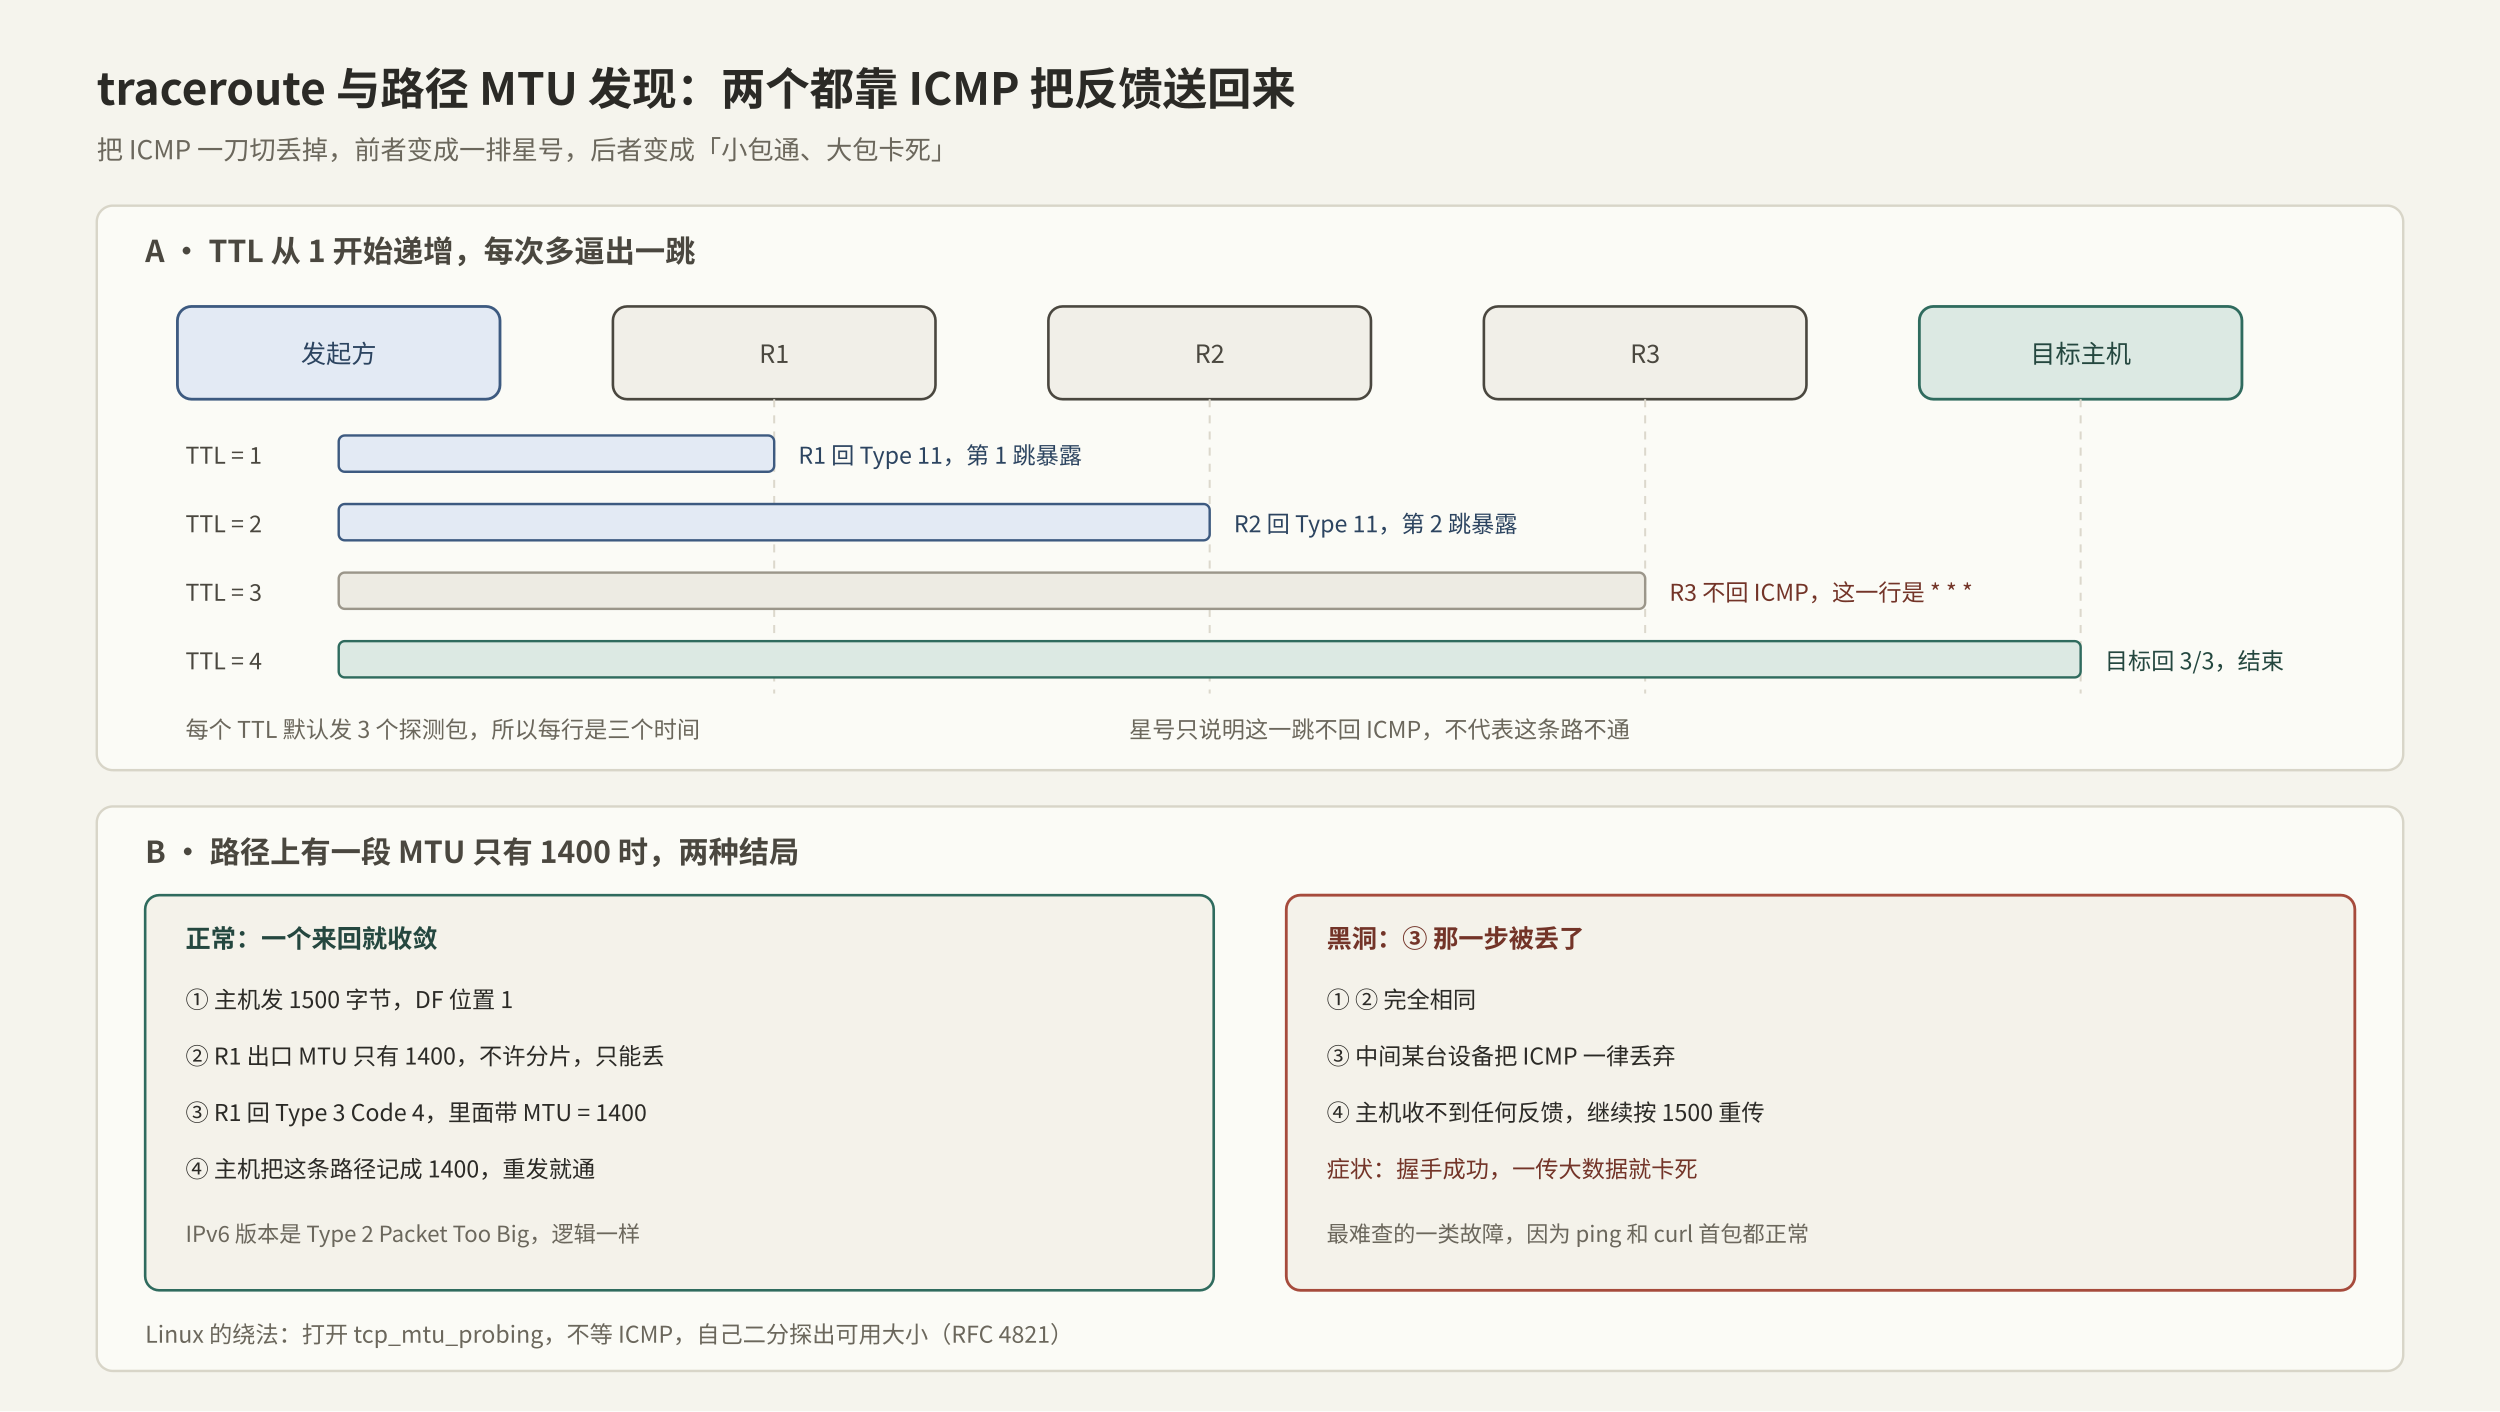
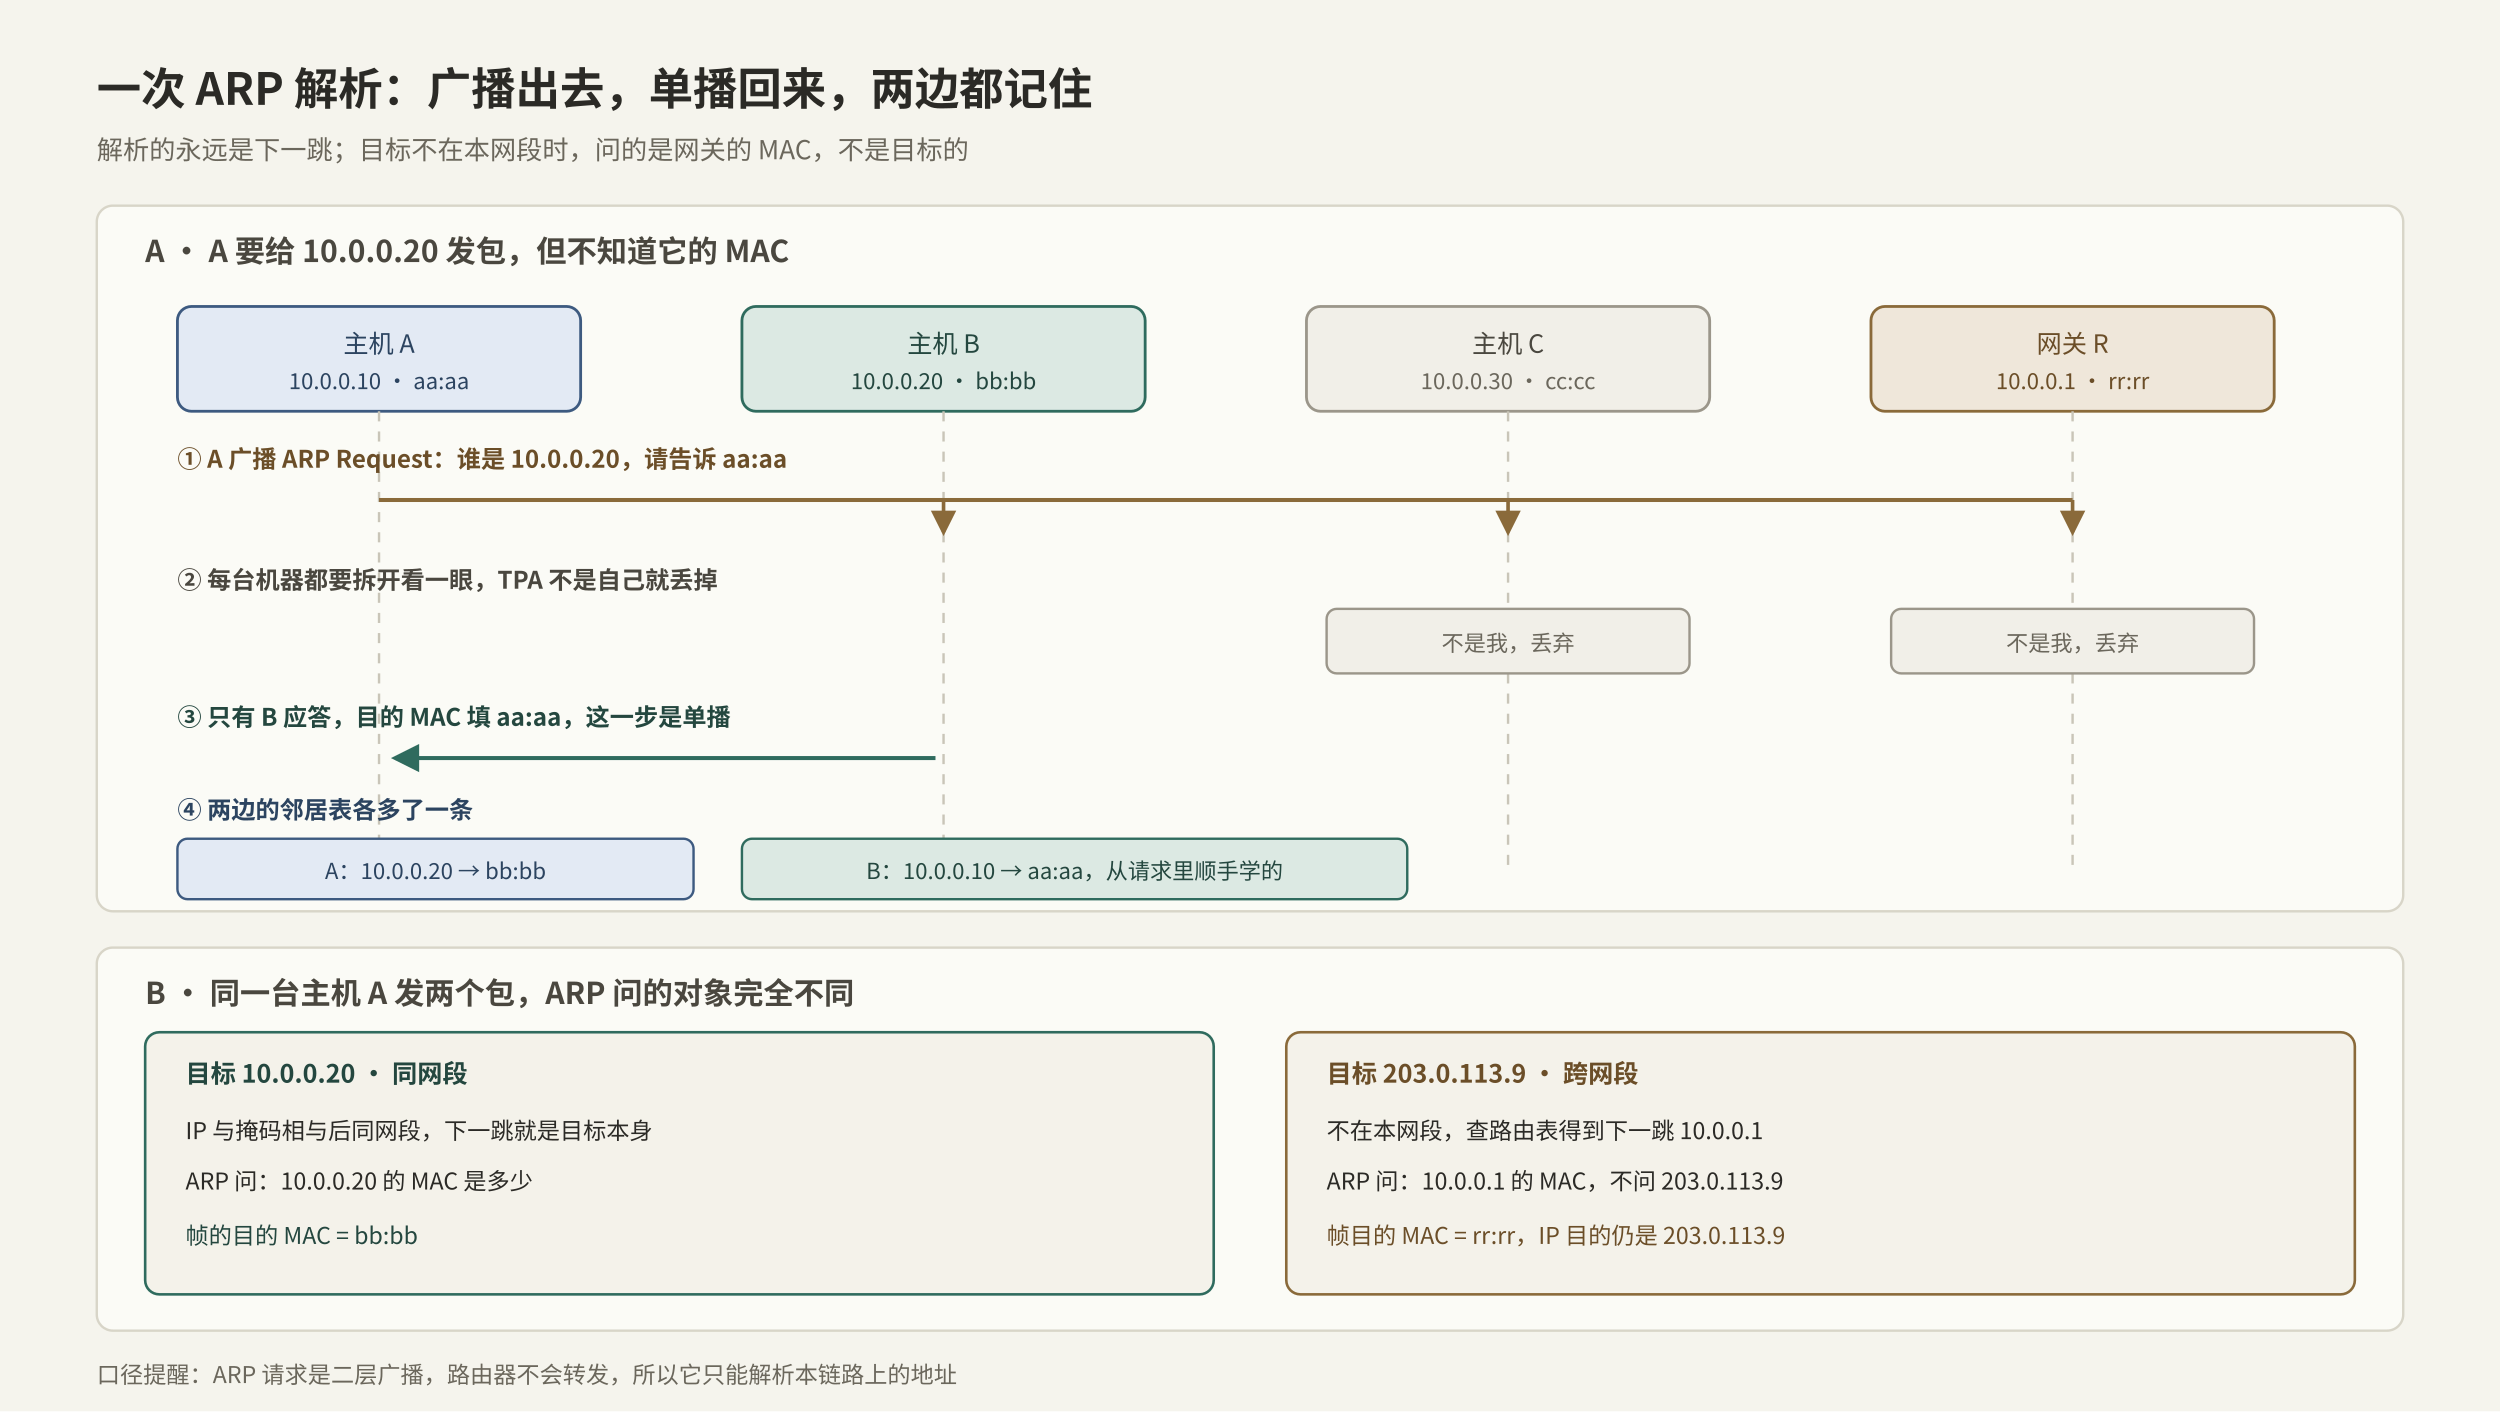
<svg xmlns="http://www.w3.org/2000/svg" viewBox="0 0 1240 700" font-family="'PingFang SC','Hiragino Sans GB','Microsoft YaHei','Noto Sans CJK SC',sans-serif">
+   <defs>
+     <marker id="arrA" viewBox="0 0 10 10" refX="8.5" refY="5" markerWidth="7" markerHeight="7" orient="auto-start-reverse">
+       <path d="M0,0 L10,5 L0,10 z" fill="#8A6A3A" />
+     </marker>
+     <marker id="arrG" viewBox="0 0 10 10" refX="8.5" refY="5" markerWidth="7" markerHeight="7" orient="auto-start-reverse">
+       <path d="M0,0 L10,5 L0,10 z" fill="#2F6B5E" />
+     </marker>
+   </defs>
  <rect x="0" y="0" width="1240" height="700" fill="rgb(245, 244, 237)" />
-   <text x="48" y="52" font-size="22" font-weight="700" fill="#2B2A26">traceroute 与路径 MTU 发现：两个都靠 ICMP 把反馈送回来</text>
-   <text x="48" y="79" font-size="13" fill="#6B675C">把 ICMP 一刀切丢掉，前者变成一排星号，后者变成「小包通、大包卡死」</text>
-   <rect x="48" y="102" width="1144" height="280" rx="8" fill="#FBFBF6" stroke="#D8D5C8" stroke-width="1.2" />
-   <text x="72" y="130" font-size="15" font-weight="700" fill="#4A473F">A · TTL 从 1 开始递增，每次多逼出一跳</text>
-   <rect x="88" y="152" width="160" height="46" rx="7" fill="#E3EAF4" stroke="#3D5A80" stroke-width="1.4" />
-   <text x="168" y="180" font-size="12.5" fill="#2C4460" text-anchor="middle">发起方</text>
-   <rect x="304" y="152" width="160" height="46" rx="7" fill="#F1EFE8" stroke="#4A473F" stroke-width="1.3" />
-   <text x="384" y="180" font-size="12.5" fill="#4A473F" text-anchor="middle">R1</text>
-   <rect x="520" y="152" width="160" height="46" rx="7" fill="#F1EFE8" stroke="#4A473F" stroke-width="1.3" />
-   <text x="600" y="180" font-size="12.5" fill="#4A473F" text-anchor="middle">R2</text>
-   <rect x="736" y="152" width="160" height="46" rx="7" fill="#F1EFE8" stroke="#4A473F" stroke-width="1.3" />
-   <text x="816" y="180" font-size="12.5" fill="#4A473F" text-anchor="middle">R3</text>
-   <rect x="952" y="152" width="160" height="46" rx="7" fill="#DCE9E3" stroke="#2F6B5E" stroke-width="1.4" />
-   <text x="1032" y="180" font-size="12.5" fill="#24473F" text-anchor="middle">目标主机</text>
-   <line x1="384" y1="198" x2="384" y2="344" stroke="#DCD8CC" stroke-width="1" stroke-dasharray="4 4" />
-   <line x1="600" y1="198" x2="600" y2="344" stroke="#DCD8CC" stroke-width="1" stroke-dasharray="4 4" />
-   <line x1="816" y1="198" x2="816" y2="344" stroke="#DCD8CC" stroke-width="1" stroke-dasharray="4 4" />
-   <line x1="1032" y1="198" x2="1032" y2="344" stroke="#DCD8CC" stroke-width="1" stroke-dasharray="4 4" />
-   <text x="92" y="230" font-size="11.5" fill="#4A473F">TTL = 1</text>
-   <rect x="168" y="216" width="216" height="18" rx="3" fill="#E3EAF4" stroke="#3D5A80" stroke-width="1.2" />
-   <text x="396" y="230" font-size="11.5" fill="#2C4460">R1 回 Type 11，第 1 跳暴露</text>
-   <text x="92" y="264" font-size="11.5" fill="#4A473F">TTL = 2</text>
-   <rect x="168" y="250" width="432" height="18" rx="3" fill="#E3EAF4" stroke="#3D5A80" stroke-width="1.2" />
-   <text x="612" y="264" font-size="11.5" fill="#2C4460">R2 回 Type 11，第 2 跳暴露</text>
-   <text x="92" y="298" font-size="11.5" fill="#4A473F">TTL = 3</text>
-   <rect x="168" y="284" width="648" height="18" rx="3" fill="#EDEBE3" stroke="#9B968A" stroke-width="1.2" />
-   <text x="828" y="298" font-size="11.5" fill="#733428">R3 不回 ICMP，这一行是 * * *</text>
-   <text x="92" y="332" font-size="11.5" fill="#4A473F">TTL = 4</text>
-   <rect x="168" y="318" width="864" height="18" rx="3" fill="#DCE9E3" stroke="#2F6B5E" stroke-width="1.2" />
-   <text x="1044" y="332" font-size="11.5" fill="#24473F">目标回 3/3，结束</text>
-   <text x="92" y="366" font-size="11.5" fill="#6B675C">每个 TTL 默认发 3 个探测包，所以每行是三个时间</text>
-   <text x="560" y="366" font-size="11.5" fill="#6B675C">星号只说明这一跳不回 ICMP，不代表这条路不通</text>
-   <rect x="48" y="400" width="1144" height="280" rx="8" fill="#FBFBF6" stroke="#D8D5C8" stroke-width="1.2" />
-   <text x="72" y="428" font-size="15" font-weight="700" fill="#4A473F">B · 路径上有一段 MTU 只有 1400 时，两种结局</text>
-   <rect x="72" y="444" width="530" height="196" rx="7" fill="#F4F2EA" stroke="#2F6B5E" stroke-width="1.3" />
-   <text x="92" y="470" font-size="12.5" font-weight="700" fill="#24473F">正常：一个来回就收敛</text>
-   <text x="92" y="500" font-size="11.5" fill="#2B2A26">① 主机发 1500 字节，DF 位置 1</text>
-   <text x="92" y="528" font-size="11.5" fill="#2B2A26">② R1 出口 MTU 只有 1400，不许分片，只能丢</text>
-   <text x="92" y="556" font-size="11.5" fill="#2B2A26">③ R1 回 Type 3 Code 4，里面带 MTU = 1400</text>
-   <text x="92" y="584" font-size="11.5" fill="#2B2A26">④ 主机把这条路径记成 1400，重发就通</text>
-   <text x="92" y="616" font-size="11" fill="#6B675C">IPv6 版本是 Type 2 Packet Too Big，逻辑一样</text>
-   <rect x="638" y="444" width="530" height="196" rx="7" fill="#F4F2EA" stroke="#A64B3C" stroke-width="1.4" />
-   <text x="658" y="470" font-size="12.5" font-weight="700" fill="#733428">黑洞：③ 那一步被丢了</text>
-   <text x="658" y="500" font-size="11.5" fill="#2B2A26">① ② 完全相同</text>
-   <text x="658" y="528" font-size="11.5" fill="#2B2A26">③ 中间某台设备把 ICMP 一律丢弃</text>
-   <text x="658" y="556" font-size="11.5" fill="#2B2A26">④ 主机收不到任何反馈，继续按 1500 重传</text>
-   <text x="658" y="584" font-size="11.5" fill="#733428">症状：握手成功，一传大数据就卡死</text>
-   <text x="658" y="616" font-size="11" fill="#6B675C">最难查的一类故障，因为 ping 和 curl 首包都正常</text>
-   <text x="72" y="666" font-size="11.5" fill="#6B675C">Linux 的绕法：打开 tcp_mtu_probing，不等 ICMP，自己二分探出可用大小（RFC 4821）</text>
+   <text x="48" y="52" font-size="22" font-weight="700" fill="#2B2A26">一次 ARP 解析：广播出去，单播回来，两边都记住</text>
+   <text x="48" y="79" font-size="13" fill="#6B675C">解析的永远是下一跳；目标不在本网段时，问的是网关的 MAC，不是目标的</text>
+   <rect x="48" y="102" width="1144" height="350" rx="8" fill="#FBFBF6" stroke="#D8D5C8" stroke-width="1.2" />
+   <text x="72" y="130" font-size="15" font-weight="700" fill="#4A473F">A · A 要给 10.0.0.20 发包，但不知道它的 MAC</text>
+   <rect x="88" y="152" width="200" height="52" rx="7" fill="#E3EAF4" stroke="#3D5A80" stroke-width="1.4" />
+   <text x="188" y="175" font-size="12.5" fill="#2C4460" text-anchor="middle">主机 A</text>
+   <text x="188" y="193" font-size="11" fill="#2C4460" text-anchor="middle">10.0.0.10 · aa:aa</text>
+   <rect x="368" y="152" width="200" height="52" rx="7" fill="#DCE9E3" stroke="#2F6B5E" stroke-width="1.4" />
+   <text x="468" y="175" font-size="12.5" fill="#24473F" text-anchor="middle">主机 B</text>
+   <text x="468" y="193" font-size="11" fill="#24473F" text-anchor="middle">10.0.0.20 · bb:bb</text>
+   <rect x="648" y="152" width="200" height="52" rx="7" fill="#F1EFE8" stroke="#9B968A" stroke-width="1.4" />
+   <text x="748" y="175" font-size="12.5" fill="#4A473F" text-anchor="middle">主机 C</text>
+   <text x="748" y="193" font-size="11" fill="#6B675C" text-anchor="middle">10.0.0.30 · cc:cc</text>
+   <rect x="928" y="152" width="200" height="52" rx="7" fill="#EFE7DA" stroke="#8A6A3A" stroke-width="1.4" />
+   <text x="1028" y="175" font-size="12.5" fill="#6B4E28" text-anchor="middle">网关 R</text>
+   <text x="1028" y="193" font-size="11" fill="#6B4E28" text-anchor="middle">10.0.0.1 · rr:rr</text>
+   <line x1="188" y1="204" x2="188" y2="430" stroke="#C9C5B8" stroke-width="1.2" stroke-dasharray="5 5" />
+   <line x1="468" y1="204" x2="468" y2="430" stroke="#C9C5B8" stroke-width="1.2" stroke-dasharray="5 5" />
+   <line x1="748" y1="204" x2="748" y2="430" stroke="#C9C5B8" stroke-width="1.2" stroke-dasharray="5 5" />
+   <line x1="1028" y1="204" x2="1028" y2="430" stroke="#C9C5B8" stroke-width="1.2" stroke-dasharray="5 5" />
+   <text x="88" y="232" font-size="12" font-weight="700" fill="#6B4E28">① A 广播 ARP Request：谁是 10.0.0.20，请告诉 aa:aa</text>
+   <line x1="188" y1="248" x2="1028" y2="248" stroke="#8A6A3A" stroke-width="2" />
+   <line x1="468" y1="248" x2="468" y2="264" stroke="#8A6A3A" stroke-width="1.8" marker-end="url(#arrA)" />
+   <line x1="748" y1="248" x2="748" y2="264" stroke="#8A6A3A" stroke-width="1.8" marker-end="url(#arrA)" />
+   <line x1="1028" y1="248" x2="1028" y2="264" stroke="#8A6A3A" stroke-width="1.8" marker-end="url(#arrA)" />
+   <text x="88" y="292" font-size="12" font-weight="700" fill="#4A473F">② 每台机器都要拆开看一眼，TPA 不是自己就丢掉</text>
+   <rect x="658" y="302" width="180" height="32" rx="5" fill="#F1EFE8" stroke="#9B968A" stroke-width="1.2" />
+   <text x="748" y="323" font-size="11" fill="#6B675C" text-anchor="middle">不是我，丢弃</text>
+   <rect x="938" y="302" width="180" height="32" rx="5" fill="#F1EFE8" stroke="#9B968A" stroke-width="1.2" />
+   <text x="1028" y="323" font-size="11" fill="#6B675C" text-anchor="middle">不是我，丢弃</text>
+   <text x="88" y="360" font-size="12" font-weight="700" fill="#24473F">③ 只有 B 应答，目的 MAC 填 aa:aa，这一步是单播</text>
+   <line x1="464" y1="376" x2="196" y2="376" stroke="#2F6B5E" stroke-width="2" marker-end="url(#arrG)" />
+   <text x="88" y="406" font-size="12" font-weight="700" fill="#2C4460">④ 两边的邻居表各多了一条</text>
+   <rect x="88" y="416" width="256" height="30" rx="5" fill="#E3EAF4" stroke="#3D5A80" stroke-width="1.2" />
+   <text x="216" y="436" font-size="11" fill="#2C4460" text-anchor="middle">A：10.0.0.20 → bb:bb</text>
+   <rect x="368" y="416" width="330" height="30" rx="5" fill="#DCE9E3" stroke="#2F6B5E" stroke-width="1.2" />
+   <text x="533" y="436" font-size="11" fill="#24473F" text-anchor="middle">B：10.0.0.10 → aa:aa，从请求里顺手学的</text>
+   <rect x="48" y="470" width="1144" height="190" rx="8" fill="#FBFBF6" stroke="#D8D5C8" stroke-width="1.2" />
+   <text x="72" y="498" font-size="15" font-weight="700" fill="#4A473F">B · 同一台主机 A 发两个包，ARP 问的对象完全不同</text>
+   <rect x="72" y="512" width="530" height="130" rx="7" fill="#F4F2EA" stroke="#2F6B5E" stroke-width="1.3" />
+   <text x="92" y="537" font-size="12.5" font-weight="700" fill="#24473F">目标 10.0.0.20 · 同网段</text>
+   <text x="92" y="565" font-size="11.5" fill="#2B2A26">IP 与掩码相与后同网段，下一跳就是目标本身</text>
+   <text x="92" y="590" font-size="11.5" fill="#2B2A26">ARP 问：10.0.0.20 的 MAC 是多少</text>
+   <text x="92" y="617" font-size="11.5" fill="#24473F">帧的目的 MAC = bb:bb</text>
+   <rect x="638" y="512" width="530" height="130" rx="7" fill="#F4F2EA" stroke="#8A6A3A" stroke-width="1.3" />
+   <text x="658" y="537" font-size="12.5" font-weight="700" fill="#6B4E28">目标 203.0.113.9 · 跨网段</text>
+   <text x="658" y="565" font-size="11.5" fill="#2B2A26">不在本网段，查路由表得到下一跳 10.0.0.1</text>
+   <text x="658" y="590" font-size="11.5" fill="#2B2A26">ARP 问：10.0.0.1 的 MAC，不问 203.0.113.9</text>
+   <text x="658" y="617" font-size="11.5" fill="#6B4E28">帧目的 MAC = rr:rr，IP 目的仍是 203.0.113.9</text>
+   <text x="48" y="686" font-size="11.5" fill="#6B675C">口径提醒：ARP 请求是二层广播，路由器不会转发，所以它只能解析本链路上的地址</text>
</svg>
